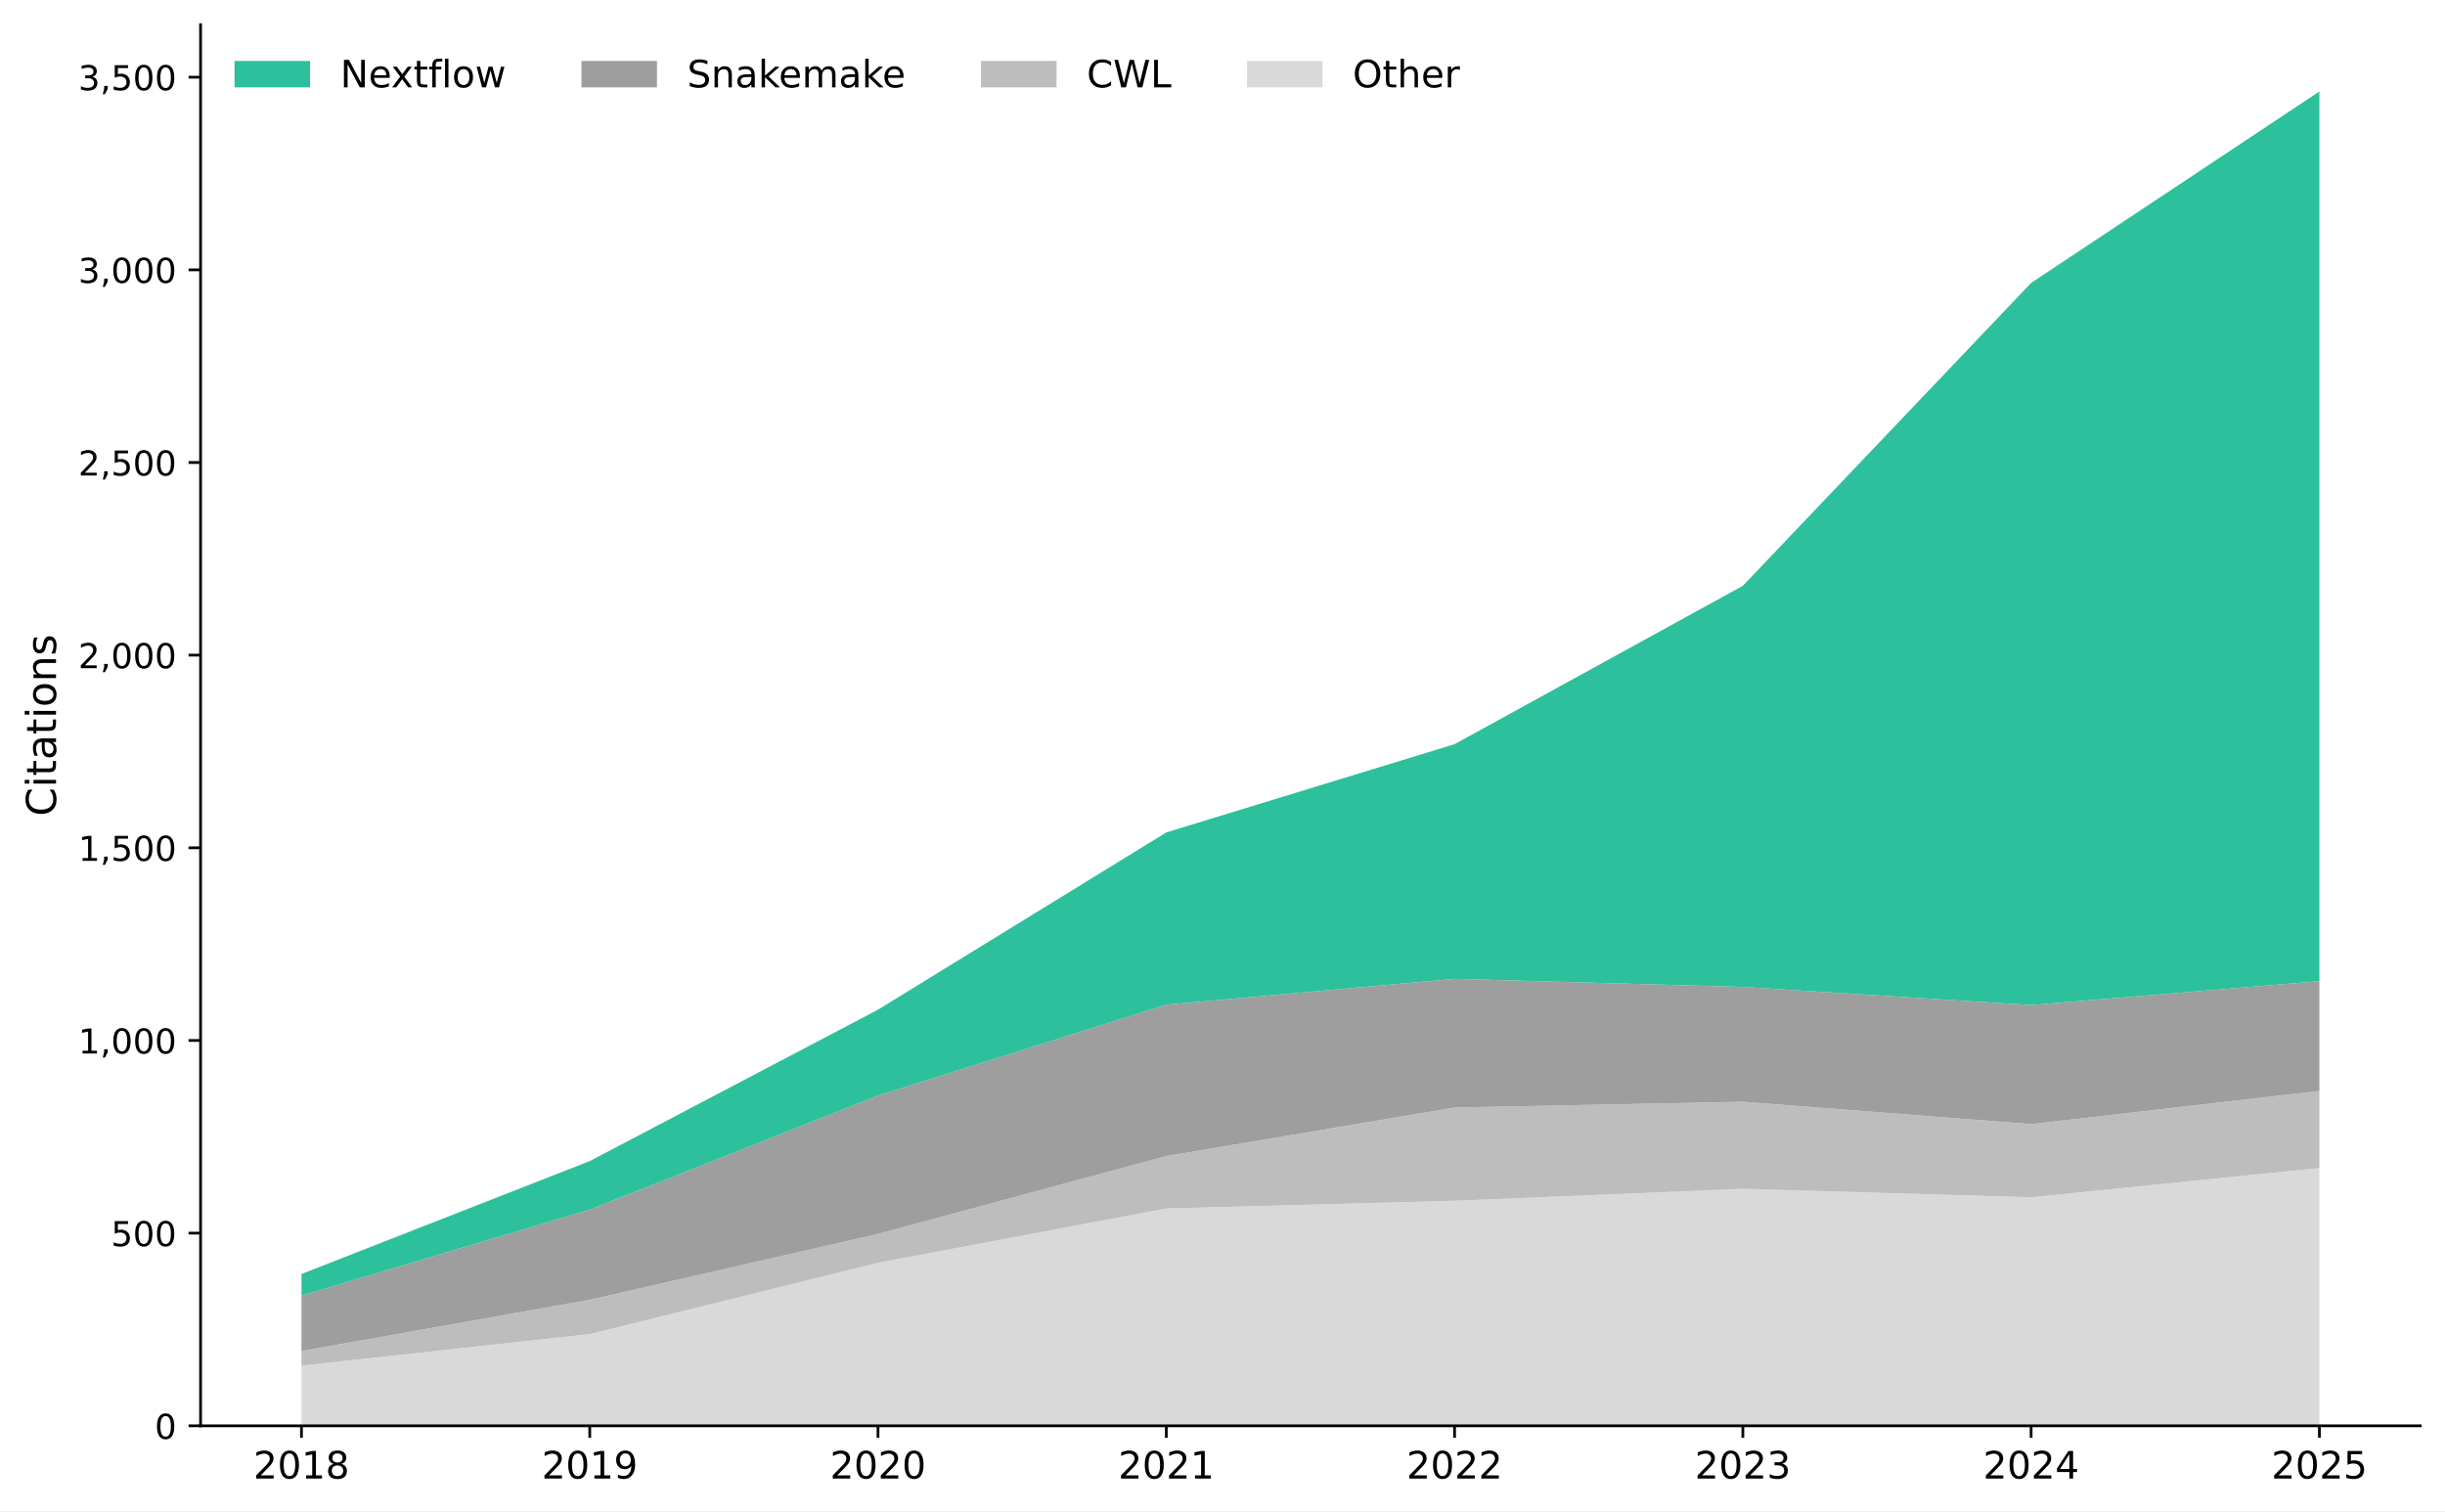
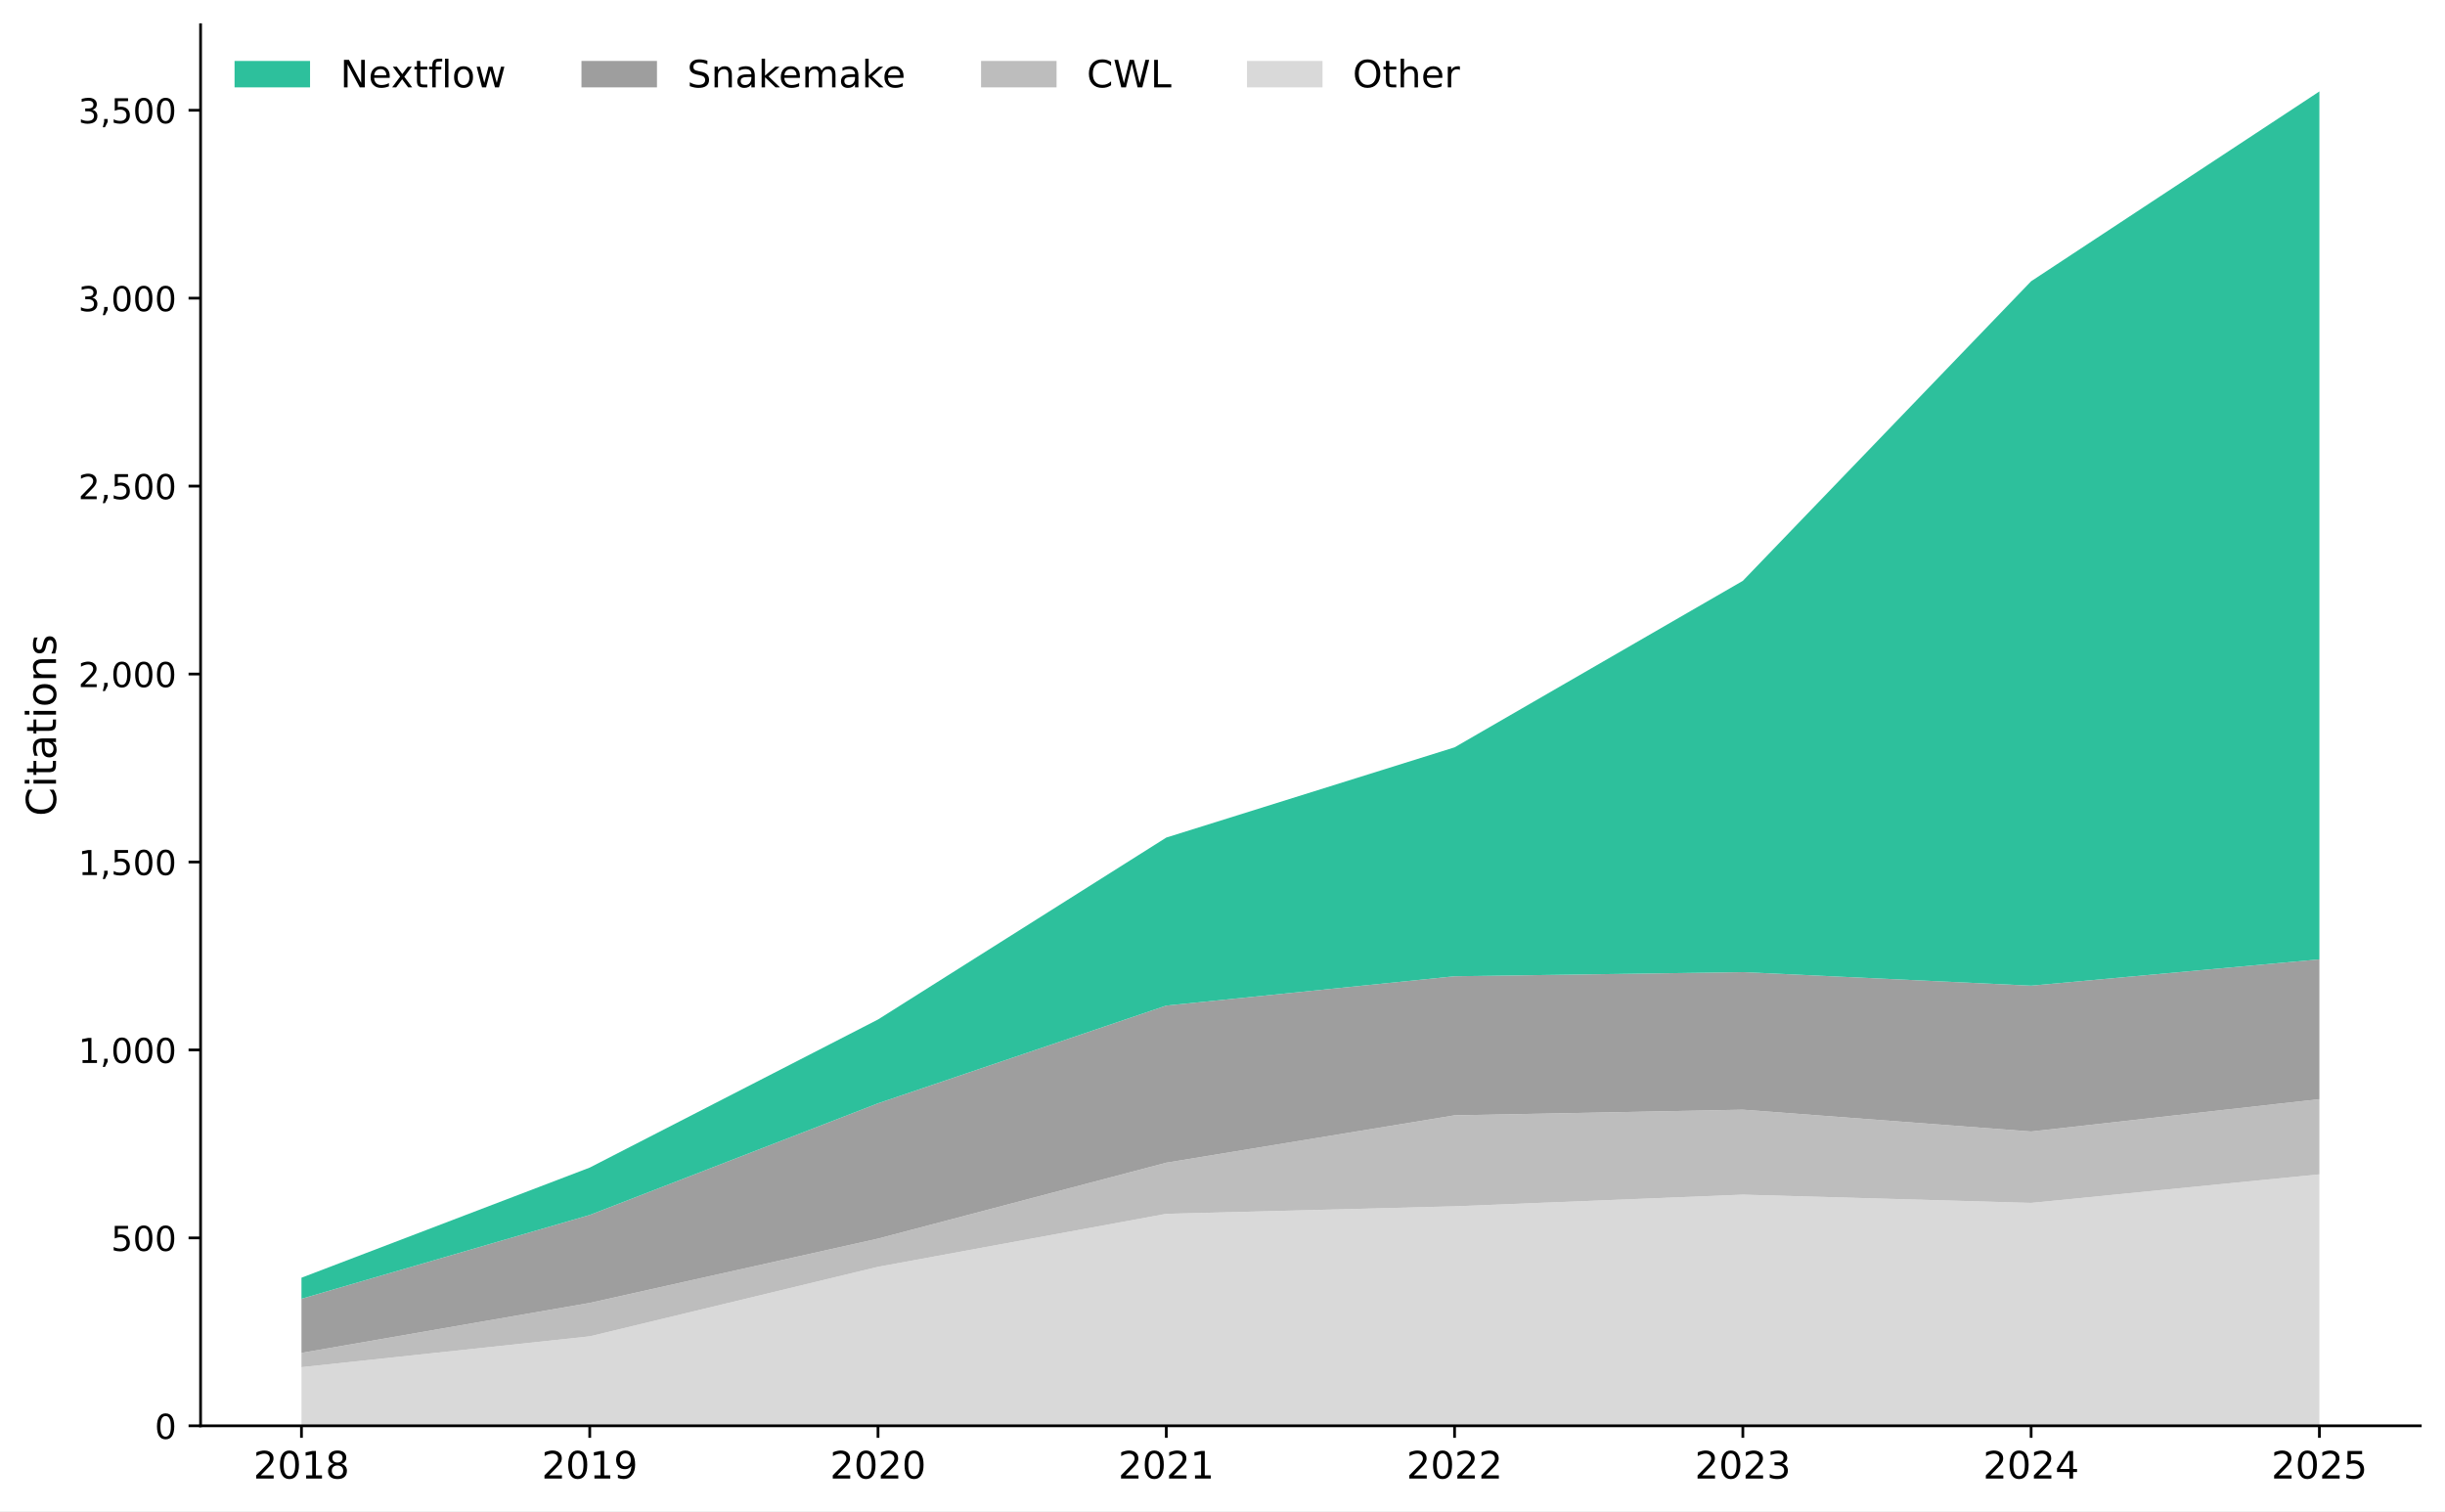
<svg xmlns="http://www.w3.org/2000/svg" xmlns:xlink="http://www.w3.org/1999/xlink" width="712.407pt" height="440.286pt" viewBox="0 0 712.407 440.286" version="1.1">
  <defs>
    <style type="text/css">*{stroke-linejoin: round; stroke-linecap: butt}</style>
  </defs>
  <g id="figure_1">
    <g id="patch_1">
      <path d="M 0 440.286  L 712.407 440.286  L 712.407 0  L 0 0  z " style="fill: #ffffff" />
    </g>
    <g id="axes_1">
      <g id="patch_2">
        <path d="M 58.442 415.44  L 705.207 415.44  L 705.207 7.2  L 58.442 7.2  z " style="fill: #ffffff" />
      </g>
      <g id="FillBetweenPolyCollection_1">
-         <path d="M 87.84 397.925  L 87.84 415.44  L 171.836 415.44  L 255.831 415.44  L 339.827 415.44  L 423.822 415.44  L 507.818 415.44  L 591.813 415.44  L 675.808 415.44  L 675.808 340.33  L 675.808 340.33  L 591.813 348.862  L 507.818 346.392  L 423.822 349.873  L 339.827 352.118  L 255.831 367.949  L 171.836 388.719  L 87.84 397.925  z " clip-path="url(#pafbfda1d18)" style="fill: #d9d9d9" />
+         <path d="M 87.84 398.355  L 87.84 415.44  L 171.836 415.44  L 255.831 415.44  L 339.827 415.44  L 423.822 415.44  L 507.818 415.44  L 591.813 415.44  L 675.808 415.44  L 675.808 342.17  L 675.808 342.17  L 591.813 350.494  L 507.818 348.085  L 423.822 351.48  L 339.827 353.67  L 255.831 369.113  L 171.836 389.374  L 87.84 398.355  z " clip-path="url(#pa5d12fa565)" style="fill: #d9d9d9" />
      </g>
      <g id="FillBetweenPolyCollection_2">
-         <path d="M 87.84 393.659  L 87.84 397.925  L 171.836 388.719  L 255.831 367.949  L 339.827 352.118  L 423.822 349.873  L 507.818 346.392  L 591.813 348.862  L 675.808 340.33  L 675.808 317.875  L 675.808 317.875  L 591.813 327.531  L 507.818 321.019  L 423.822 322.703  L 339.827 336.849  L 255.831 359.528  L 171.836 378.727  L 87.84 393.659  z " clip-path="url(#pafbfda1d18)" style="fill: #bdbdbd" />
+         <path d="M 87.84 394.193  L 87.84 398.355  L 171.836 389.374  L 255.831 369.113  L 339.827 353.67  L 423.822 351.48  L 507.818 348.085  L 591.813 350.494  L 675.808 342.17  L 675.808 320.266  L 675.808 320.266  L 591.813 329.685  L 507.818 323.333  L 423.822 324.976  L 339.827 338.775  L 255.831 360.898  L 171.836 379.627  L 87.84 394.193  z " clip-path="url(#pa5d12fa565)" style="fill: #bdbdbd" />
      </g>
      <g id="FillBetweenPolyCollection_3">
-         <path d="M 87.84 377.492  L 87.84 393.659  L 171.836 378.727  L 255.831 359.528  L 339.827 336.849  L 423.822 322.703  L 507.818 321.019  L 591.813 327.531  L 675.808 317.875  L 675.808 285.877  L 675.808 285.877  L 591.813 292.838  L 507.818 287.562  L 423.822 285.204  L 339.827 292.726  L 255.831 319.222  L 171.836 352.455  L 87.84 377.492  z " clip-path="url(#pafbfda1d18)" style="fill: #9e9e9e" />
+         <path d="M 87.84 378.422  L 87.84 394.193  L 171.836 379.627  L 255.831 360.898  L 339.827 338.775  L 423.822 324.976  L 507.818 323.333  L 591.813 329.685  L 675.808 320.266  L 675.808 279.524  L 675.808 279.524  L 591.813 287.191  L 507.818 283.248  L 423.822 284.453  L 339.827 292.995  L 255.831 321.471  L 171.836 353.999  L 87.84 378.422  z " clip-path="url(#pa5d12fa565)" style="fill: #9e9e9e" />
      </g>
      <g id="FillBetweenPolyCollection_4">
-         <path d="M 87.84 371.205  L 87.84 377.492  L 171.836 352.455  L 255.831 319.222  L 339.827 292.726  L 423.822 285.204  L 507.818 287.562  L 591.813 292.838  L 675.808 285.877  L 675.808 26.64  L 675.808 26.64  L 591.813 82.439  L 507.818 170.686  L 423.822 216.83  L 339.827 242.54  L 255.831 294.186  L 171.836 338.309  L 87.84 371.205  z " clip-path="url(#pafbfda1d18)" style="fill: #2dc09c" />
+         <path d="M 87.84 372.289  L 87.84 378.422  L 171.836 353.999  L 255.831 321.471  L 339.827 292.995  L 423.822 284.453  L 507.818 283.248  L 591.813 287.191  L 675.808 279.524  L 675.808 26.64  L 675.808 26.64  L 591.813 81.948  L 507.818 169.237  L 423.822 217.754  L 339.827 244.039  L 255.831 297.048  L 171.836 340.199  L 87.84 372.289  z " clip-path="url(#pa5d12fa565)" style="fill: #2dc09c" />
      </g>
      <g id="matplotlib.axis_1">
        <g id="xtick_1">
          <g id="line2d_1">
            <defs>
-               <path id="m2d7ad1e4ce" d="M 0 0  L 0 3.5  " style="stroke: #000000; stroke-width: 0.8" />
-             </defs>
-             <g>
-               <use xlink:href="#m2d7ad1e4ce" x="87.84" y="415.44" style="stroke: #000000; stroke-width: 0.8" />
+               <path id="m1fae7f2a42" d="M 0 0  L 0 3.5  " style="stroke: #000000; stroke-width: 0.8" />
+             </defs>
+             <g>
+               <use xlink:href="#m1fae7f2a42" x="87.84" y="415.44" style="stroke: #000000; stroke-width: 0.8" />
            </g>
          </g>
          <g id="text_1">
            <g transform="translate(73.84278 430.7983) scale(0.11 -0.11)">
              <defs>
                <path id="DejaVuSans-32" d="M 1228 531  L 3431 531  L 3431 0  L 469 0  L 469 531  Q 828 903 1448 1529  Q 2069 2156 2228 2338  Q 2531 2678 2651 2914  Q 2772 3150 2772 3378  Q 2772 3750 2511 3984  Q 2250 4219 1831 4219  Q 1534 4219 1204 4116  Q 875 4013 500 3803  L 500 4441  Q 881 4594 1212 4672  Q 1544 4750 1819 4750  Q 2544 4750 2975 4387  Q 3406 4025 3406 3419  Q 3406 3131 3298 2873  Q 3191 2616 2906 2266  Q 2828 2175 2409 1742  Q 1991 1309 1228 531  z " transform="scale(0.015625)" />
                <path id="DejaVuSans-30" d="M 2034 4250  Q 1547 4250 1301 3770  Q 1056 3291 1056 2328  Q 1056 1369 1301 889  Q 1547 409 2034 409  Q 2525 409 2770 889  Q 3016 1369 3016 2328  Q 3016 3291 2770 3770  Q 2525 4250 2034 4250  z M 2034 4750  Q 2819 4750 3233 4129  Q 3647 3509 3647 2328  Q 3647 1150 3233 529  Q 2819 -91 2034 -91  Q 1250 -91 836 529  Q 422 1150 422 2328  Q 422 3509 836 4129  Q 1250 4750 2034 4750  z " transform="scale(0.015625)" />
                <path id="DejaVuSans-31" d="M 794 531  L 1825 531  L 1825 4091  L 703 3866  L 703 4441  L 1819 4666  L 2450 4666  L 2450 531  L 3481 531  L 3481 0  L 794 0  L 794 531  z " transform="scale(0.015625)" />
                <path id="DejaVuSans-38" d="M 2034 2216  Q 1584 2216 1326 1975  Q 1069 1734 1069 1313  Q 1069 891 1326 650  Q 1584 409 2034 409  Q 2484 409 2743 651  Q 3003 894 3003 1313  Q 3003 1734 2745 1975  Q 2488 2216 2034 2216  z M 1403 2484  Q 997 2584 770 2862  Q 544 3141 544 3541  Q 544 4100 942 4425  Q 1341 4750 2034 4750  Q 2731 4750 3128 4425  Q 3525 4100 3525 3541  Q 3525 3141 3298 2862  Q 3072 2584 2669 2484  Q 3125 2378 3379 2068  Q 3634 1759 3634 1313  Q 3634 634 3220 271  Q 2806 -91 2034 -91  Q 1263 -91 848 271  Q 434 634 434 1313  Q 434 1759 690 2068  Q 947 2378 1403 2484  z M 1172 3481  Q 1172 3119 1398 2916  Q 1625 2713 2034 2713  Q 2441 2713 2670 2916  Q 2900 3119 2900 3481  Q 2900 3844 2670 4047  Q 2441 4250 2034 4250  Q 1625 4250 1398 4047  Q 1172 3844 1172 3481  z " transform="scale(0.015625)" />
              </defs>
              <use xlink:href="#DejaVuSans-32" />
              <use xlink:href="#DejaVuSans-30" transform="translate(63.62305 0)" />
              <use xlink:href="#DejaVuSans-31" transform="translate(127.2461 0)" />
              <use xlink:href="#DejaVuSans-38" transform="translate(190.8691 0)" />
            </g>
          </g>
        </g>
        <g id="xtick_2">
          <g id="line2d_2">
            <g>
-               <use xlink:href="#m2d7ad1e4ce" x="171.836" y="415.44" style="stroke: #000000; stroke-width: 0.8" />
+               <use xlink:href="#m1fae7f2a42" x="171.836" y="415.44" style="stroke: #000000; stroke-width: 0.8" />
            </g>
          </g>
          <g id="text_2">
            <g transform="translate(157.8382 430.7983) scale(0.11 -0.11)">
              <defs>
                <path id="DejaVuSans-39" d="M 703 97  L 703 672  Q 941 559 1184 500  Q 1428 441 1663 441  Q 2288 441 2617 861  Q 2947 1281 2994 2138  Q 2813 1869 2534 1725  Q 2256 1581 1919 1581  Q 1219 1581 811 2004  Q 403 2428 403 3163  Q 403 3881 828 4315  Q 1253 4750 1959 4750  Q 2769 4750 3195 4129  Q 3622 3509 3622 2328  Q 3622 1225 3098 567  Q 2575 -91 1691 -91  Q 1453 -91 1209 -44  Q 966 3 703 97  z M 1959 2075  Q 2384 2075 2632 2365  Q 2881 2656 2881 3163  Q 2881 3666 2632 3958  Q 2384 4250 1959 4250  Q 1534 4250 1286 3958  Q 1038 3666 1038 3163  Q 1038 2656 1286 2365  Q 1534 2075 1959 2075  z " transform="scale(0.015625)" />
              </defs>
              <use xlink:href="#DejaVuSans-32" />
              <use xlink:href="#DejaVuSans-30" transform="translate(63.62305 0)" />
              <use xlink:href="#DejaVuSans-31" transform="translate(127.2461 0)" />
              <use xlink:href="#DejaVuSans-39" transform="translate(190.8691 0)" />
            </g>
          </g>
        </g>
        <g id="xtick_3">
          <g id="line2d_3">
            <g>
-               <use xlink:href="#m2d7ad1e4ce" x="255.831" y="415.44" style="stroke: #000000; stroke-width: 0.8" />
+               <use xlink:href="#m1fae7f2a42" x="255.831" y="415.44" style="stroke: #000000; stroke-width: 0.8" />
            </g>
          </g>
          <g id="text_3">
            <g transform="translate(241.8337 430.7983) scale(0.11 -0.11)">
              <use xlink:href="#DejaVuSans-32" />
              <use xlink:href="#DejaVuSans-30" transform="translate(63.62305 0)" />
              <use xlink:href="#DejaVuSans-32" transform="translate(127.2461 0)" />
              <use xlink:href="#DejaVuSans-30" transform="translate(190.8691 0)" />
            </g>
          </g>
        </g>
        <g id="xtick_4">
          <g id="line2d_4">
            <g>
-               <use xlink:href="#m2d7ad1e4ce" x="339.827" y="415.44" style="stroke: #000000; stroke-width: 0.8" />
+               <use xlink:href="#m1fae7f2a42" x="339.827" y="415.44" style="stroke: #000000; stroke-width: 0.8" />
            </g>
          </g>
          <g id="text_4">
            <g transform="translate(325.8291 430.7983) scale(0.11 -0.11)">
              <use xlink:href="#DejaVuSans-32" />
              <use xlink:href="#DejaVuSans-30" transform="translate(63.62305 0)" />
              <use xlink:href="#DejaVuSans-32" transform="translate(127.2461 0)" />
              <use xlink:href="#DejaVuSans-31" transform="translate(190.8691 0)" />
            </g>
          </g>
        </g>
        <g id="xtick_5">
          <g id="line2d_5">
            <g>
-               <use xlink:href="#m2d7ad1e4ce" x="423.822" y="415.44" style="stroke: #000000; stroke-width: 0.8" />
+               <use xlink:href="#m1fae7f2a42" x="423.822" y="415.44" style="stroke: #000000; stroke-width: 0.8" />
            </g>
          </g>
          <g id="text_5">
            <g transform="translate(409.8246 430.7983) scale(0.11 -0.11)">
              <use xlink:href="#DejaVuSans-32" />
              <use xlink:href="#DejaVuSans-30" transform="translate(63.62305 0)" />
              <use xlink:href="#DejaVuSans-32" transform="translate(127.2461 0)" />
              <use xlink:href="#DejaVuSans-32" transform="translate(190.8691 0)" />
            </g>
          </g>
        </g>
        <g id="xtick_6">
          <g id="line2d_6">
            <g>
-               <use xlink:href="#m2d7ad1e4ce" x="507.818" y="415.44" style="stroke: #000000; stroke-width: 0.8" />
+               <use xlink:href="#m1fae7f2a42" x="507.818" y="415.44" style="stroke: #000000; stroke-width: 0.8" />
            </g>
          </g>
          <g id="text_6">
            <g transform="translate(493.8201 430.7983) scale(0.11 -0.11)">
              <defs>
                <path id="DejaVuSans-33" d="M 2597 2516  Q 3050 2419 3304 2112  Q 3559 1806 3559 1356  Q 3559 666 3084 287  Q 2609 -91 1734 -91  Q 1441 -91 1130 -33  Q 819 25 488 141  L 488 750  Q 750 597 1062 519  Q 1375 441 1716 441  Q 2309 441 2620 675  Q 2931 909 2931 1356  Q 2931 1769 2642 2001  Q 2353 2234 1838 2234  L 1294 2234  L 1294 2753  L 1863 2753  Q 2328 2753 2575 2939  Q 2822 3125 2822 3475  Q 2822 3834 2567 4026  Q 2313 4219 1838 4219  Q 1578 4219 1281 4162  Q 984 4106 628 3988  L 628 4550  Q 988 4650 1302 4700  Q 1616 4750 1894 4750  Q 2613 4750 3031 4423  Q 3450 4097 3450 3541  Q 3450 3153 3228 2886  Q 3006 2619 2597 2516  z " transform="scale(0.015625)" />
              </defs>
              <use xlink:href="#DejaVuSans-32" />
              <use xlink:href="#DejaVuSans-30" transform="translate(63.62305 0)" />
              <use xlink:href="#DejaVuSans-32" transform="translate(127.2461 0)" />
              <use xlink:href="#DejaVuSans-33" transform="translate(190.8691 0)" />
            </g>
          </g>
        </g>
        <g id="xtick_7">
          <g id="line2d_7">
            <g>
-               <use xlink:href="#m2d7ad1e4ce" x="591.813" y="415.44" style="stroke: #000000; stroke-width: 0.8" />
+               <use xlink:href="#m1fae7f2a42" x="591.813" y="415.44" style="stroke: #000000; stroke-width: 0.8" />
            </g>
          </g>
          <g id="text_7">
            <g transform="translate(577.8155 430.7983) scale(0.11 -0.11)">
              <defs>
                <path id="DejaVuSans-34" d="M 2419 4116  L 825 1625  L 2419 1625  L 2419 4116  z M 2253 4666  L 3047 4666  L 3047 1625  L 3713 1625  L 3713 1100  L 3047 1100  L 3047 0  L 2419 0  L 2419 1100  L 313 1100  L 313 1709  L 2253 4666  z " transform="scale(0.015625)" />
              </defs>
              <use xlink:href="#DejaVuSans-32" />
              <use xlink:href="#DejaVuSans-30" transform="translate(63.62305 0)" />
              <use xlink:href="#DejaVuSans-32" transform="translate(127.2461 0)" />
              <use xlink:href="#DejaVuSans-34" transform="translate(190.8691 0)" />
            </g>
          </g>
        </g>
        <g id="xtick_8">
          <g id="line2d_8">
            <g>
-               <use xlink:href="#m2d7ad1e4ce" x="675.808" y="415.44" style="stroke: #000000; stroke-width: 0.8" />
+               <use xlink:href="#m1fae7f2a42" x="675.808" y="415.44" style="stroke: #000000; stroke-width: 0.8" />
            </g>
          </g>
          <g id="text_8">
            <g transform="translate(661.811 430.7983) scale(0.11 -0.11)">
              <defs>
                <path id="DejaVuSans-35" d="M 691 4666  L 3169 4666  L 3169 4134  L 1269 4134  L 1269 2991  Q 1406 3038 1543 3061  Q 1681 3084 1819 3084  Q 2600 3084 3056 2656  Q 3513 2228 3513 1497  Q 3513 744 3044 326  Q 2575 -91 1722 -91  Q 1428 -91 1123 -41  Q 819 9 494 109  L 494 744  Q 775 591 1075 516  Q 1375 441 1709 441  Q 2250 441 2565 725  Q 2881 1009 2881 1497  Q 2881 1984 2565 2268  Q 2250 2553 1709 2553  Q 1456 2553 1204 2497  Q 953 2441 691 2322  L 691 4666  z " transform="scale(0.015625)" />
              </defs>
              <use xlink:href="#DejaVuSans-32" />
              <use xlink:href="#DejaVuSans-30" transform="translate(63.62305 0)" />
              <use xlink:href="#DejaVuSans-32" transform="translate(127.2461 0)" />
              <use xlink:href="#DejaVuSans-35" transform="translate(190.8691 0)" />
            </g>
          </g>
        </g>
      </g>
      <g id="matplotlib.axis_2">
        <g id="ytick_1">
          <g id="line2d_9">
            <defs>
-               <path id="mbdb2a7868d" d="M 0 0  L -3.5 0  " style="stroke: #000000; stroke-width: 0.8" />
-             </defs>
-             <g>
-               <use xlink:href="#mbdb2a7868d" x="58.442" y="415.44" style="stroke: #000000; stroke-width: 0.8" />
+               <path id="m5b8ac17b95" d="M 0 0  L -3.5 0  " style="stroke: #000000; stroke-width: 0.8" />
+             </defs>
+             <g>
+               <use xlink:href="#m5b8ac17b95" x="58.442" y="415.44" style="stroke: #000000; stroke-width: 0.8" />
            </g>
          </g>
          <g id="text_9">
            <g transform="translate(45.07937 419.2392) scale(0.1 -0.1)">
              <use xlink:href="#DejaVuSans-30" />
            </g>
          </g>
        </g>
        <g id="ytick_2">
          <g id="line2d_10">
            <g>
-               <use xlink:href="#mbdb2a7868d" x="58.442" y="359.304" style="stroke: #000000; stroke-width: 0.8" />
+               <use xlink:href="#m5b8ac17b95" x="58.442" y="360.679" style="stroke: #000000; stroke-width: 0.8" />
            </g>
          </g>
          <g id="text_10">
-             <g transform="translate(32.35437 363.1029) scale(0.1 -0.1)">
+             <g transform="translate(32.35437 364.4787) scale(0.1 -0.1)">
              <use xlink:href="#DejaVuSans-35" />
              <use xlink:href="#DejaVuSans-30" transform="translate(63.62305 0)" />
              <use xlink:href="#DejaVuSans-30" transform="translate(127.2461 0)" />
            </g>
          </g>
        </g>
        <g id="ytick_3">
          <g id="line2d_11">
            <g>
-               <use xlink:href="#mbdb2a7868d" x="58.442" y="303.167" style="stroke: #000000; stroke-width: 0.8" />
+               <use xlink:href="#m5b8ac17b95" x="58.442" y="305.919" style="stroke: #000000; stroke-width: 0.8" />
            </g>
          </g>
          <g id="text_11">
-             <g transform="translate(22.81375 306.9666) scale(0.1 -0.1)">
+             <g transform="translate(22.81375 309.7181) scale(0.1 -0.1)">
              <defs>
                <path id="DejaVuSans-2c" d="M 750 794  L 1409 794  L 1409 256  L 897 -744  L 494 -744  L 750 256  L 750 794  z " transform="scale(0.015625)" />
              </defs>
              <use xlink:href="#DejaVuSans-31" />
              <use xlink:href="#DejaVuSans-2c" transform="translate(63.62305 0)" />
              <use xlink:href="#DejaVuSans-30" transform="translate(95.41016 0)" />
              <use xlink:href="#DejaVuSans-30" transform="translate(159.0332 0)" />
              <use xlink:href="#DejaVuSans-30" transform="translate(222.6562 0)" />
            </g>
          </g>
        </g>
        <g id="ytick_4">
          <g id="line2d_12">
            <g>
-               <use xlink:href="#mbdb2a7868d" x="58.442" y="247.031" style="stroke: #000000; stroke-width: 0.8" />
+               <use xlink:href="#m5b8ac17b95" x="58.442" y="251.158" style="stroke: #000000; stroke-width: 0.8" />
            </g>
          </g>
          <g id="text_12">
-             <g transform="translate(22.81375 250.8303) scale(0.1 -0.1)">
+             <g transform="translate(22.81375 254.9575) scale(0.1 -0.1)">
              <use xlink:href="#DejaVuSans-31" />
              <use xlink:href="#DejaVuSans-2c" transform="translate(63.62305 0)" />
              <use xlink:href="#DejaVuSans-35" transform="translate(95.41016 0)" />
              <use xlink:href="#DejaVuSans-30" transform="translate(159.0332 0)" />
              <use xlink:href="#DejaVuSans-30" transform="translate(222.6562 0)" />
            </g>
          </g>
        </g>
        <g id="ytick_5">
          <g id="line2d_13">
            <g>
-               <use xlink:href="#mbdb2a7868d" x="58.442" y="190.895" style="stroke: #000000; stroke-width: 0.8" />
+               <use xlink:href="#m5b8ac17b95" x="58.442" y="196.398" style="stroke: #000000; stroke-width: 0.8" />
            </g>
          </g>
          <g id="text_13">
-             <g transform="translate(22.81375 194.694) scale(0.1 -0.1)">
+             <g transform="translate(22.81375 200.197) scale(0.1 -0.1)">
              <use xlink:href="#DejaVuSans-32" />
              <use xlink:href="#DejaVuSans-2c" transform="translate(63.62305 0)" />
              <use xlink:href="#DejaVuSans-30" transform="translate(95.41016 0)" />
              <use xlink:href="#DejaVuSans-30" transform="translate(159.0332 0)" />
              <use xlink:href="#DejaVuSans-30" transform="translate(222.6562 0)" />
            </g>
          </g>
        </g>
        <g id="ytick_6">
          <g id="line2d_14">
            <g>
-               <use xlink:href="#mbdb2a7868d" x="58.442" y="134.759" style="stroke: #000000; stroke-width: 0.8" />
+               <use xlink:href="#m5b8ac17b95" x="58.442" y="141.637" style="stroke: #000000; stroke-width: 0.8" />
            </g>
          </g>
          <g id="text_14">
-             <g transform="translate(22.81375 138.5577) scale(0.1 -0.1)">
+             <g transform="translate(22.81375 145.4364) scale(0.1 -0.1)">
              <use xlink:href="#DejaVuSans-32" />
              <use xlink:href="#DejaVuSans-2c" transform="translate(63.62305 0)" />
              <use xlink:href="#DejaVuSans-35" transform="translate(95.41016 0)" />
              <use xlink:href="#DejaVuSans-30" transform="translate(159.0332 0)" />
              <use xlink:href="#DejaVuSans-30" transform="translate(222.6562 0)" />
            </g>
          </g>
        </g>
        <g id="ytick_7">
          <g id="line2d_15">
            <g>
-               <use xlink:href="#mbdb2a7868d" x="58.442" y="78.622" style="stroke: #000000; stroke-width: 0.8" />
+               <use xlink:href="#m5b8ac17b95" x="58.442" y="86.877" style="stroke: #000000; stroke-width: 0.8" />
            </g>
          </g>
          <g id="text_15">
-             <g transform="translate(22.81375 82.42143) scale(0.1 -0.1)">
+             <g transform="translate(22.81375 90.67584) scale(0.1 -0.1)">
              <use xlink:href="#DejaVuSans-33" />
              <use xlink:href="#DejaVuSans-2c" transform="translate(63.62305 0)" />
              <use xlink:href="#DejaVuSans-30" transform="translate(95.41016 0)" />
              <use xlink:href="#DejaVuSans-30" transform="translate(159.0332 0)" />
              <use xlink:href="#DejaVuSans-30" transform="translate(222.6562 0)" />
            </g>
          </g>
        </g>
        <g id="ytick_8">
          <g id="line2d_16">
            <g>
-               <use xlink:href="#mbdb2a7868d" x="58.442" y="22.486" style="stroke: #000000; stroke-width: 0.8" />
+               <use xlink:href="#m5b8ac17b95" x="58.442" y="32.116" style="stroke: #000000; stroke-width: 0.8" />
            </g>
          </g>
          <g id="text_16">
-             <g transform="translate(22.81375 26.28513) scale(0.1 -0.1)">
+             <g transform="translate(22.81375 35.91528) scale(0.1 -0.1)">
              <use xlink:href="#DejaVuSans-33" />
              <use xlink:href="#DejaVuSans-2c" transform="translate(63.62305 0)" />
              <use xlink:href="#DejaVuSans-35" transform="translate(95.41016 0)" />
              <use xlink:href="#DejaVuSans-30" transform="translate(159.0332 0)" />
              <use xlink:href="#DejaVuSans-30" transform="translate(222.6562 0)" />
            </g>
          </g>
        </g>
        <g id="text_17">
          <g transform="translate(16.31812 237.8241) rotate(-90) scale(0.12 -0.12)">
            <defs>
              <path id="DejaVuSans-43" d="M 4122 4306  L 4122 3641  Q 3803 3938 3442 4084  Q 3081 4231 2675 4231  Q 1875 4231 1450 3742  Q 1025 3253 1025 2328  Q 1025 1406 1450 917  Q 1875 428 2675 428  Q 3081 428 3442 575  Q 3803 722 4122 1019  L 4122 359  Q 3791 134 3420 21  Q 3050 -91 2638 -91  Q 1578 -91 968 557  Q 359 1206 359 2328  Q 359 3453 968 4101  Q 1578 4750 2638 4750  Q 3056 4750 3426 4639  Q 3797 4528 4122 4306  z " transform="scale(0.015625)" />
              <path id="DejaVuSans-69" d="M 603 3500  L 1178 3500  L 1178 0  L 603 0  L 603 3500  z M 603 4863  L 1178 4863  L 1178 4134  L 603 4134  L 603 4863  z " transform="scale(0.015625)" />
              <path id="DejaVuSans-74" d="M 1172 4494  L 1172 3500  L 2356 3500  L 2356 3053  L 1172 3053  L 1172 1153  Q 1172 725 1289 603  Q 1406 481 1766 481  L 2356 481  L 2356 0  L 1766 0  Q 1100 0 847 248  Q 594 497 594 1153  L 594 3053  L 172 3053  L 172 3500  L 594 3500  L 594 4494  L 1172 4494  z " transform="scale(0.015625)" />
              <path id="DejaVuSans-61" d="M 2194 1759  Q 1497 1759 1228 1600  Q 959 1441 959 1056  Q 959 750 1161 570  Q 1363 391 1709 391  Q 2188 391 2477 730  Q 2766 1069 2766 1631  L 2766 1759  L 2194 1759  z M 3341 1997  L 3341 0  L 2766 0  L 2766 531  Q 2569 213 2275 61  Q 1981 -91 1556 -91  Q 1019 -91 701 211  Q 384 513 384 1019  Q 384 1609 779 1909  Q 1175 2209 1959 2209  L 2766 2209  L 2766 2266  Q 2766 2663 2505 2880  Q 2244 3097 1772 3097  Q 1472 3097 1187 3025  Q 903 2953 641 2809  L 641 3341  Q 956 3463 1253 3523  Q 1550 3584 1831 3584  Q 2591 3584 2966 3190  Q 3341 2797 3341 1997  z " transform="scale(0.015625)" />
              <path id="DejaVuSans-6f" d="M 1959 3097  Q 1497 3097 1228 2736  Q 959 2375 959 1747  Q 959 1119 1226 758  Q 1494 397 1959 397  Q 2419 397 2687 759  Q 2956 1122 2956 1747  Q 2956 2369 2687 2733  Q 2419 3097 1959 3097  z M 1959 3584  Q 2709 3584 3137 3096  Q 3566 2609 3566 1747  Q 3566 888 3137 398  Q 2709 -91 1959 -91  Q 1206 -91 779 398  Q 353 888 353 1747  Q 353 2609 779 3096  Q 1206 3584 1959 3584  z " transform="scale(0.015625)" />
              <path id="DejaVuSans-6e" d="M 3513 2113  L 3513 0  L 2938 0  L 2938 2094  Q 2938 2591 2744 2837  Q 2550 3084 2163 3084  Q 1697 3084 1428 2787  Q 1159 2491 1159 1978  L 1159 0  L 581 0  L 581 3500  L 1159 3500  L 1159 2956  Q 1366 3272 1645 3428  Q 1925 3584 2291 3584  Q 2894 3584 3203 3211  Q 3513 2838 3513 2113  z " transform="scale(0.015625)" />
              <path id="DejaVuSans-73" d="M 2834 3397  L 2834 2853  Q 2591 2978 2328 3040  Q 2066 3103 1784 3103  Q 1356 3103 1142 2972  Q 928 2841 928 2578  Q 928 2378 1081 2264  Q 1234 2150 1697 2047  L 1894 2003  Q 2506 1872 2764 1633  Q 3022 1394 3022 966  Q 3022 478 2636 193  Q 2250 -91 1575 -91  Q 1294 -91 989 -36  Q 684 19 347 128  L 347 722  Q 666 556 975 473  Q 1284 391 1588 391  Q 1994 391 2212 530  Q 2431 669 2431 922  Q 2431 1156 2273 1281  Q 2116 1406 1581 1522  L 1381 1569  Q 847 1681 609 1914  Q 372 2147 372 2553  Q 372 3047 722 3315  Q 1072 3584 1716 3584  Q 2034 3584 2315 3537  Q 2597 3491 2834 3397  z " transform="scale(0.015625)" />
            </defs>
            <use xlink:href="#DejaVuSans-43" />
            <use xlink:href="#DejaVuSans-69" transform="translate(69.82422 0)" />
            <use xlink:href="#DejaVuSans-74" transform="translate(97.60742 0)" />
            <use xlink:href="#DejaVuSans-61" transform="translate(136.8164 0)" />
            <use xlink:href="#DejaVuSans-74" transform="translate(198.0957 0)" />
            <use xlink:href="#DejaVuSans-69" transform="translate(237.3047 0)" />
            <use xlink:href="#DejaVuSans-6f" transform="translate(265.0879 0)" />
            <use xlink:href="#DejaVuSans-6e" transform="translate(326.2695 0)" />
            <use xlink:href="#DejaVuSans-73" transform="translate(389.6484 0)" />
          </g>
        </g>
      </g>
      <g id="patch_3">
        <path d="M 58.442 415.44  L 58.442 7.2  " style="fill: none; stroke: #000000; stroke-width: 0.8; stroke-linejoin: miter; stroke-linecap: square" />
      </g>
      <g id="patch_4">
        <path d="M 58.442 415.44  L 705.207 415.44  " style="fill: none; stroke: #000000; stroke-width: 0.8; stroke-linejoin: miter; stroke-linecap: square" />
      </g>
      <g id="legend_1">
        <g id="patch_5">
          <path d="M 68.342 25.458  L 90.342 25.458  L 90.342 17.758  L 68.342 17.758  z " style="fill: #2dc09c" />
        </g>
        <g id="text_18">
          <g transform="translate(99.14187 25.45828) scale(0.11 -0.11)">
            <defs>
              <path id="DejaVuSans-4e" d="M 628 4666  L 1478 4666  L 3547 763  L 3547 4666  L 4159 4666  L 4159 0  L 3309 0  L 1241 3903  L 1241 0  L 628 0  L 628 4666  z " transform="scale(0.015625)" />
              <path id="DejaVuSans-65" d="M 3597 1894  L 3597 1613  L 953 1613  Q 991 1019 1311 708  Q 1631 397 2203 397  Q 2534 397 2845 478  Q 3156 559 3463 722  L 3463 178  Q 3153 47 2828 -22  Q 2503 -91 2169 -91  Q 1331 -91 842 396  Q 353 884 353 1716  Q 353 2575 817 3079  Q 1281 3584 2069 3584  Q 2775 3584 3186 3129  Q 3597 2675 3597 1894  z M 3022 2063  Q 3016 2534 2758 2815  Q 2500 3097 2075 3097  Q 1594 3097 1305 2825  Q 1016 2553 972 2059  L 3022 2063  z " transform="scale(0.015625)" />
              <path id="DejaVuSans-78" d="M 3513 3500  L 2247 1797  L 3578 0  L 2900 0  L 1881 1375  L 863 0  L 184 0  L 1544 1831  L 300 3500  L 978 3500  L 1906 2253  L 2834 3500  L 3513 3500  z " transform="scale(0.015625)" />
              <path id="DejaVuSans-66" d="M 2375 4863  L 2375 4384  L 1825 4384  Q 1516 4384 1395 4259  Q 1275 4134 1275 3809  L 1275 3500  L 2222 3500  L 2222 3053  L 1275 3053  L 1275 0  L 697 0  L 697 3053  L 147 3053  L 147 3500  L 697 3500  L 697 3744  Q 697 4328 969 4595  Q 1241 4863 1831 4863  L 2375 4863  z " transform="scale(0.015625)" />
              <path id="DejaVuSans-6c" d="M 603 4863  L 1178 4863  L 1178 0  L 603 0  L 603 4863  z " transform="scale(0.015625)" />
              <path id="DejaVuSans-77" d="M 269 3500  L 844 3500  L 1563 769  L 2278 3500  L 2956 3500  L 3675 769  L 4391 3500  L 4966 3500  L 4050 0  L 3372 0  L 2619 2869  L 1863 0  L 1184 0  L 269 3500  z " transform="scale(0.015625)" />
            </defs>
            <use xlink:href="#DejaVuSans-4e" />
            <use xlink:href="#DejaVuSans-65" transform="translate(74.80469 0)" />
            <use xlink:href="#DejaVuSans-78" transform="translate(134.5781 0)" />
            <use xlink:href="#DejaVuSans-74" transform="translate(193.7578 0)" />
            <use xlink:href="#DejaVuSans-66" transform="translate(232.9668 0)" />
            <use xlink:href="#DejaVuSans-6c" transform="translate(268.1719 0)" />
            <use xlink:href="#DejaVuSans-6f" transform="translate(295.9551 0)" />
            <use xlink:href="#DejaVuSans-77" transform="translate(357.1367 0)" />
          </g>
        </g>
        <g id="patch_6">
          <path d="M 169.425 25.458  L 191.425 25.458  L 191.425 17.758  L 169.425 17.758  z " style="fill: #9e9e9e" />
        </g>
        <g id="text_19">
          <g transform="translate(200.225 25.45828) scale(0.11 -0.11)">
            <defs>
              <path id="DejaVuSans-53" d="M 3425 4513  L 3425 3897  Q 3066 4069 2747 4153  Q 2428 4238 2131 4238  Q 1616 4238 1336 4038  Q 1056 3838 1056 3469  Q 1056 3159 1242 3001  Q 1428 2844 1947 2747  L 2328 2669  Q 3034 2534 3370 2195  Q 3706 1856 3706 1288  Q 3706 609 3251 259  Q 2797 -91 1919 -91  Q 1588 -91 1214 -16  Q 841 59 441 206  L 441 856  Q 825 641 1194 531  Q 1563 422 1919 422  Q 2459 422 2753 634  Q 3047 847 3047 1241  Q 3047 1584 2836 1778  Q 2625 1972 2144 2069  L 1759 2144  Q 1053 2284 737 2584  Q 422 2884 422 3419  Q 422 4038 858 4394  Q 1294 4750 2059 4750  Q 2388 4750 2728 4690  Q 3069 4631 3425 4513  z " transform="scale(0.015625)" />
              <path id="DejaVuSans-6b" d="M 581 4863  L 1159 4863  L 1159 1991  L 2875 3500  L 3609 3500  L 1753 1863  L 3688 0  L 2938 0  L 1159 1709  L 1159 0  L 581 0  L 581 4863  z " transform="scale(0.015625)" />
              <path id="DejaVuSans-6d" d="M 3328 2828  Q 3544 3216 3844 3400  Q 4144 3584 4550 3584  Q 5097 3584 5394 3201  Q 5691 2819 5691 2113  L 5691 0  L 5113 0  L 5113 2094  Q 5113 2597 4934 2840  Q 4756 3084 4391 3084  Q 3944 3084 3684 2787  Q 3425 2491 3425 1978  L 3425 0  L 2847 0  L 2847 2094  Q 2847 2600 2669 2842  Q 2491 3084 2119 3084  Q 1678 3084 1418 2786  Q 1159 2488 1159 1978  L 1159 0  L 581 0  L 581 3500  L 1159 3500  L 1159 2956  Q 1356 3278 1631 3431  Q 1906 3584 2284 3584  Q 2666 3584 2933 3390  Q 3200 3197 3328 2828  z " transform="scale(0.015625)" />
            </defs>
            <use xlink:href="#DejaVuSans-53" />
            <use xlink:href="#DejaVuSans-6e" transform="translate(63.47656 0)" />
            <use xlink:href="#DejaVuSans-61" transform="translate(126.8555 0)" />
            <use xlink:href="#DejaVuSans-6b" transform="translate(188.1348 0)" />
            <use xlink:href="#DejaVuSans-65" transform="translate(242.4199 0)" />
            <use xlink:href="#DejaVuSans-6d" transform="translate(303.9434 0)" />
            <use xlink:href="#DejaVuSans-61" transform="translate(401.3555 0)" />
            <use xlink:href="#DejaVuSans-6b" transform="translate(462.6348 0)" />
            <use xlink:href="#DejaVuSans-65" transform="translate(516.9199 0)" />
          </g>
        </g>
        <g id="patch_7">
          <path d="M 285.855 25.458  L 307.855 25.458  L 307.855 17.758  L 285.855 17.758  z " style="fill: #bdbdbd" />
        </g>
        <g id="text_20">
          <g transform="translate(316.6548 25.45828) scale(0.11 -0.11)">
            <defs>
              <path id="DejaVuSans-57" d="M 213 4666  L 850 4666  L 1831 722  L 2809 4666  L 3519 4666  L 4500 722  L 5478 4666  L 6119 4666  L 4947 0  L 4153 0  L 3169 4050  L 2175 0  L 1381 0  L 213 4666  z " transform="scale(0.015625)" />
              <path id="DejaVuSans-4c" d="M 628 4666  L 1259 4666  L 1259 531  L 3531 531  L 3531 0  L 628 0  L 628 4666  z " transform="scale(0.015625)" />
            </defs>
            <use xlink:href="#DejaVuSans-43" />
            <use xlink:href="#DejaVuSans-57" transform="translate(69.82422 0)" />
            <use xlink:href="#DejaVuSans-4c" transform="translate(168.7012 0)" />
          </g>
        </g>
        <g id="patch_8">
          <path d="M 363.341 25.458  L 385.341 25.458  L 385.341 17.758  L 363.341 17.758  z " style="fill: #d9d9d9" />
        </g>
        <g id="text_21">
          <g transform="translate(394.1413 25.45828) scale(0.11 -0.11)">
            <defs>
              <path id="DejaVuSans-4f" d="M 2522 4238  Q 1834 4238 1429 3725  Q 1025 3213 1025 2328  Q 1025 1447 1429 934  Q 1834 422 2522 422  Q 3209 422 3611 934  Q 4013 1447 4013 2328  Q 4013 3213 3611 3725  Q 3209 4238 2522 4238  z M 2522 4750  Q 3503 4750 4090 4092  Q 4678 3434 4678 2328  Q 4678 1225 4090 567  Q 3503 -91 2522 -91  Q 1538 -91 948 565  Q 359 1222 359 2328  Q 359 3434 948 4092  Q 1538 4750 2522 4750  z " transform="scale(0.015625)" />
              <path id="DejaVuSans-68" d="M 3513 2113  L 3513 0  L 2938 0  L 2938 2094  Q 2938 2591 2744 2837  Q 2550 3084 2163 3084  Q 1697 3084 1428 2787  Q 1159 2491 1159 1978  L 1159 0  L 581 0  L 581 4863  L 1159 4863  L 1159 2956  Q 1366 3272 1645 3428  Q 1925 3584 2291 3584  Q 2894 3584 3203 3211  Q 3513 2838 3513 2113  z " transform="scale(0.015625)" />
              <path id="DejaVuSans-72" d="M 2631 2963  Q 2534 3019 2420 3045  Q 2306 3072 2169 3072  Q 1681 3072 1420 2755  Q 1159 2438 1159 1844  L 1159 0  L 581 0  L 581 3500  L 1159 3500  L 1159 2956  Q 1341 3275 1631 3429  Q 1922 3584 2338 3584  Q 2397 3584 2469 3576  Q 2541 3569 2628 3553  L 2631 2963  z " transform="scale(0.015625)" />
            </defs>
            <use xlink:href="#DejaVuSans-4f" />
            <use xlink:href="#DejaVuSans-74" transform="translate(78.71094 0)" />
            <use xlink:href="#DejaVuSans-68" transform="translate(117.9199 0)" />
            <use xlink:href="#DejaVuSans-65" transform="translate(181.2988 0)" />
            <use xlink:href="#DejaVuSans-72" transform="translate(242.8223 0)" />
          </g>
        </g>
      </g>
    </g>
  </g>
  <defs>
-     <clipPath id="pafbfda1d18">
+     <clipPath id="pa5d12fa565">
      <rect x="58.442" y="7.2" width="646.765" height="408.24" />
    </clipPath>
  </defs>
</svg>
